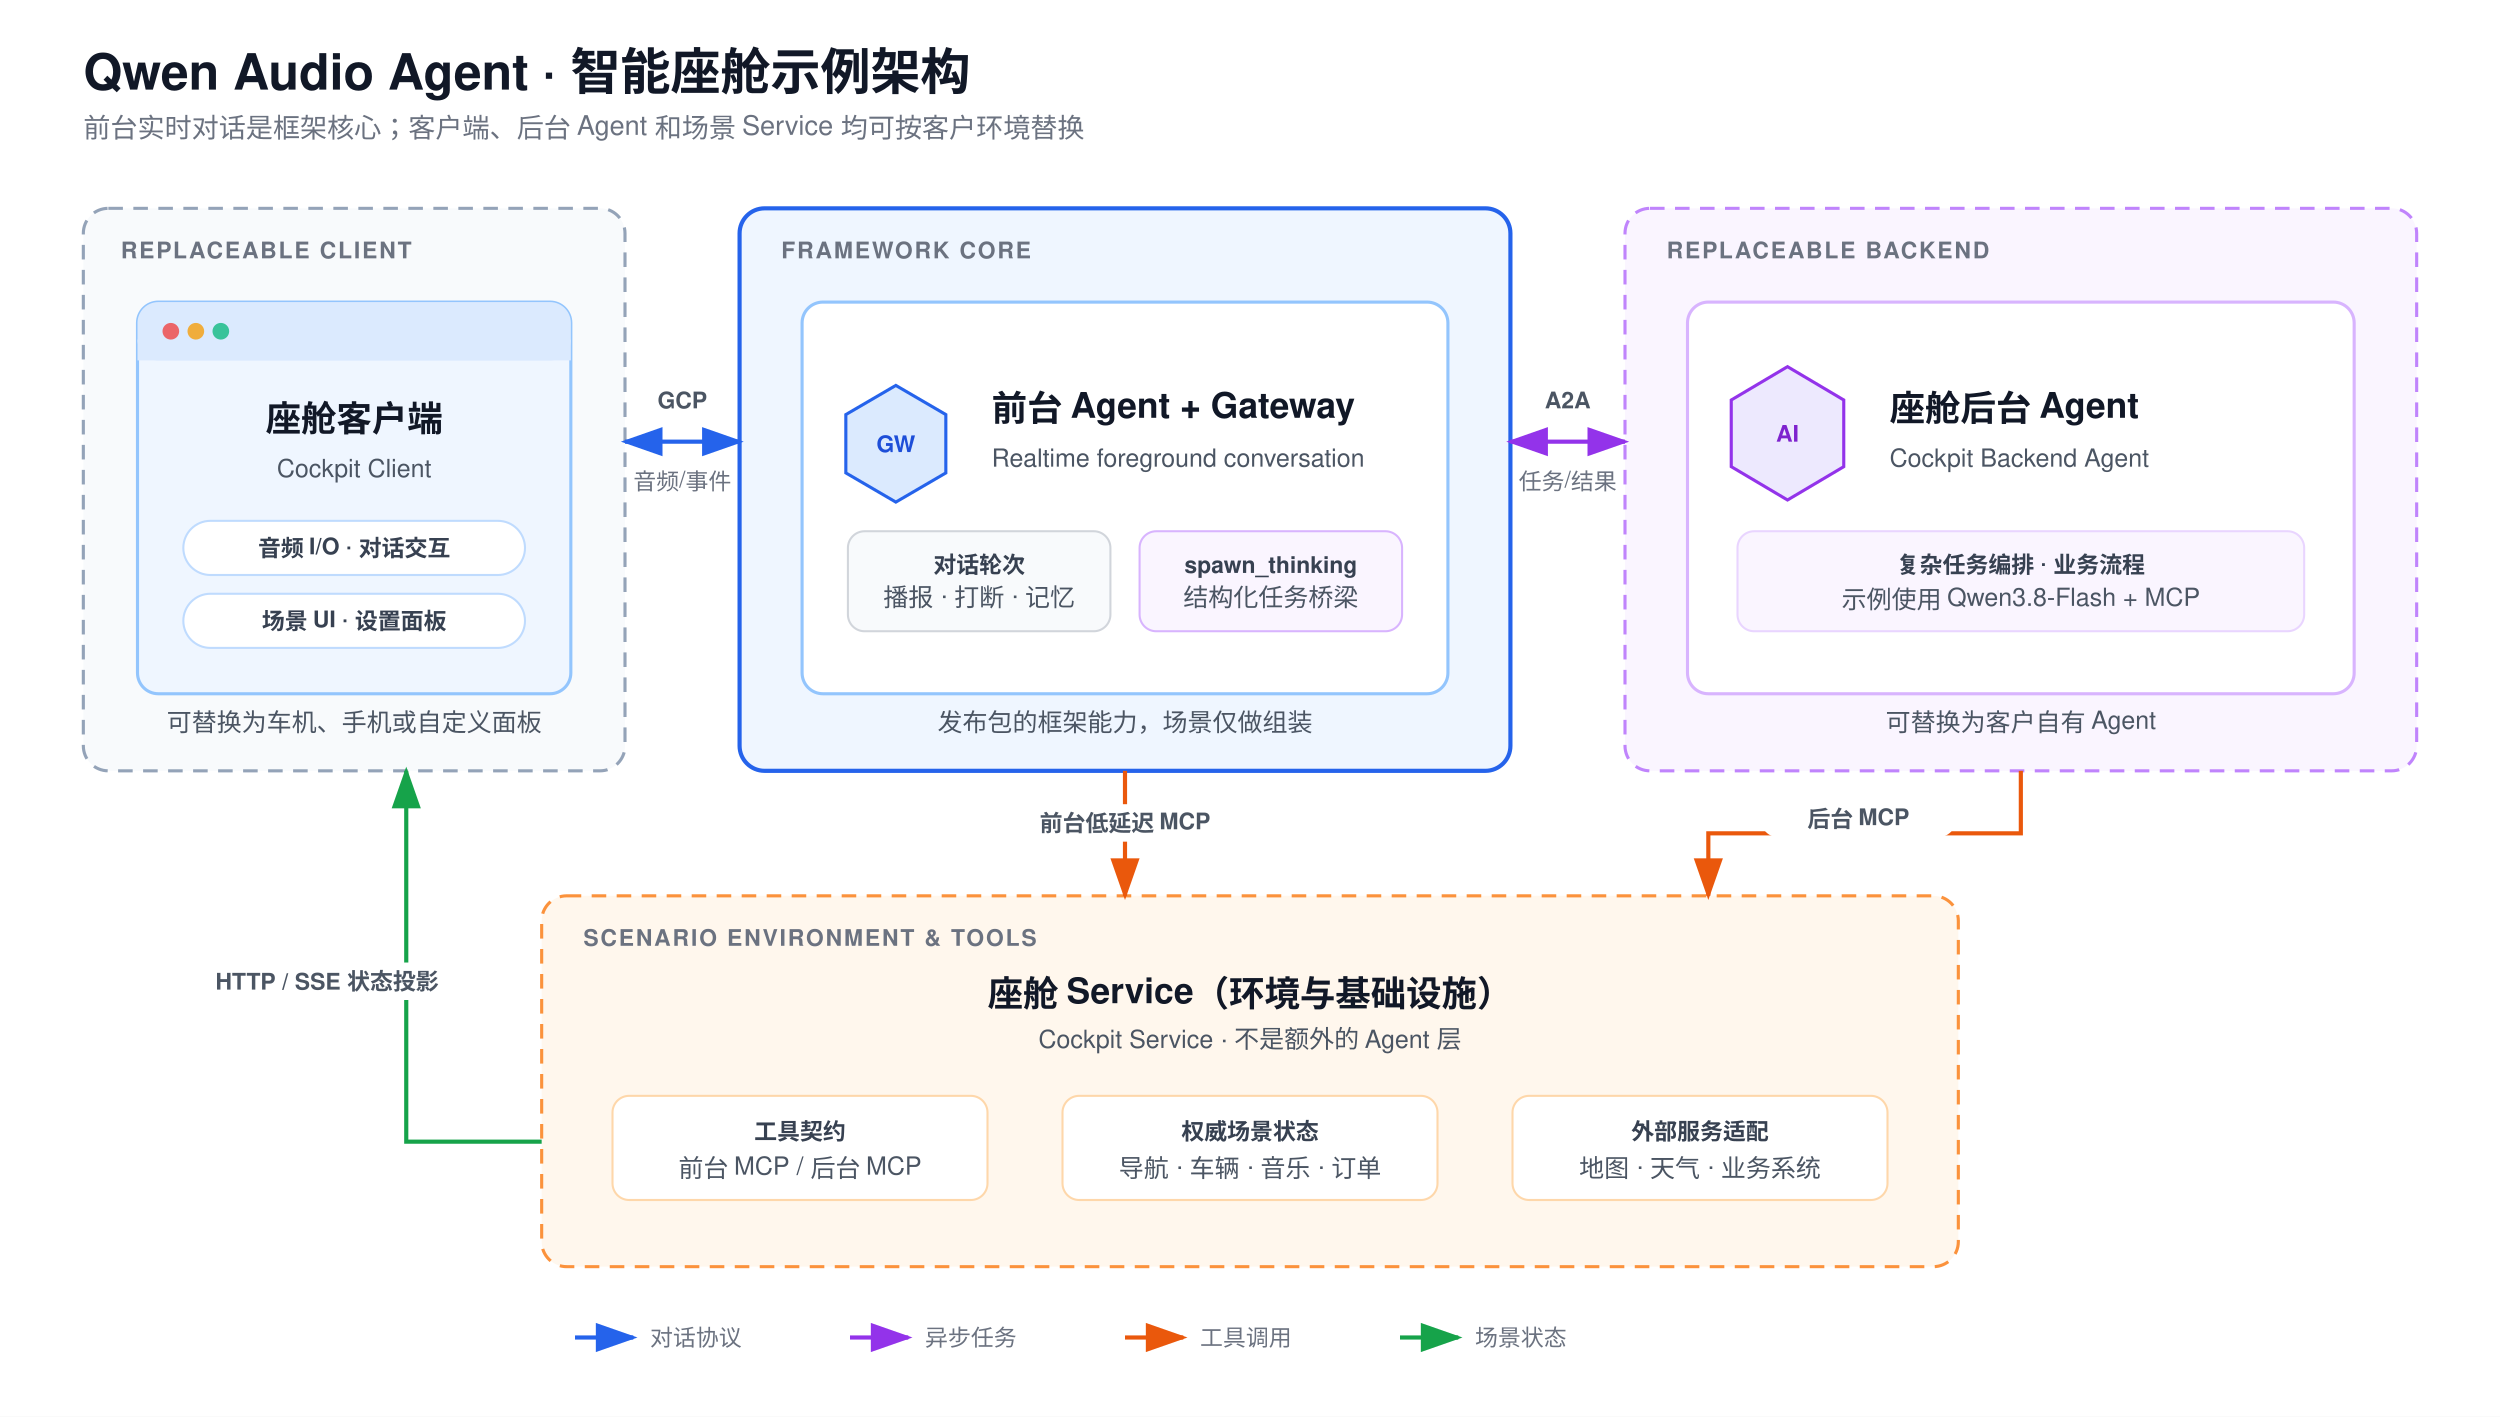
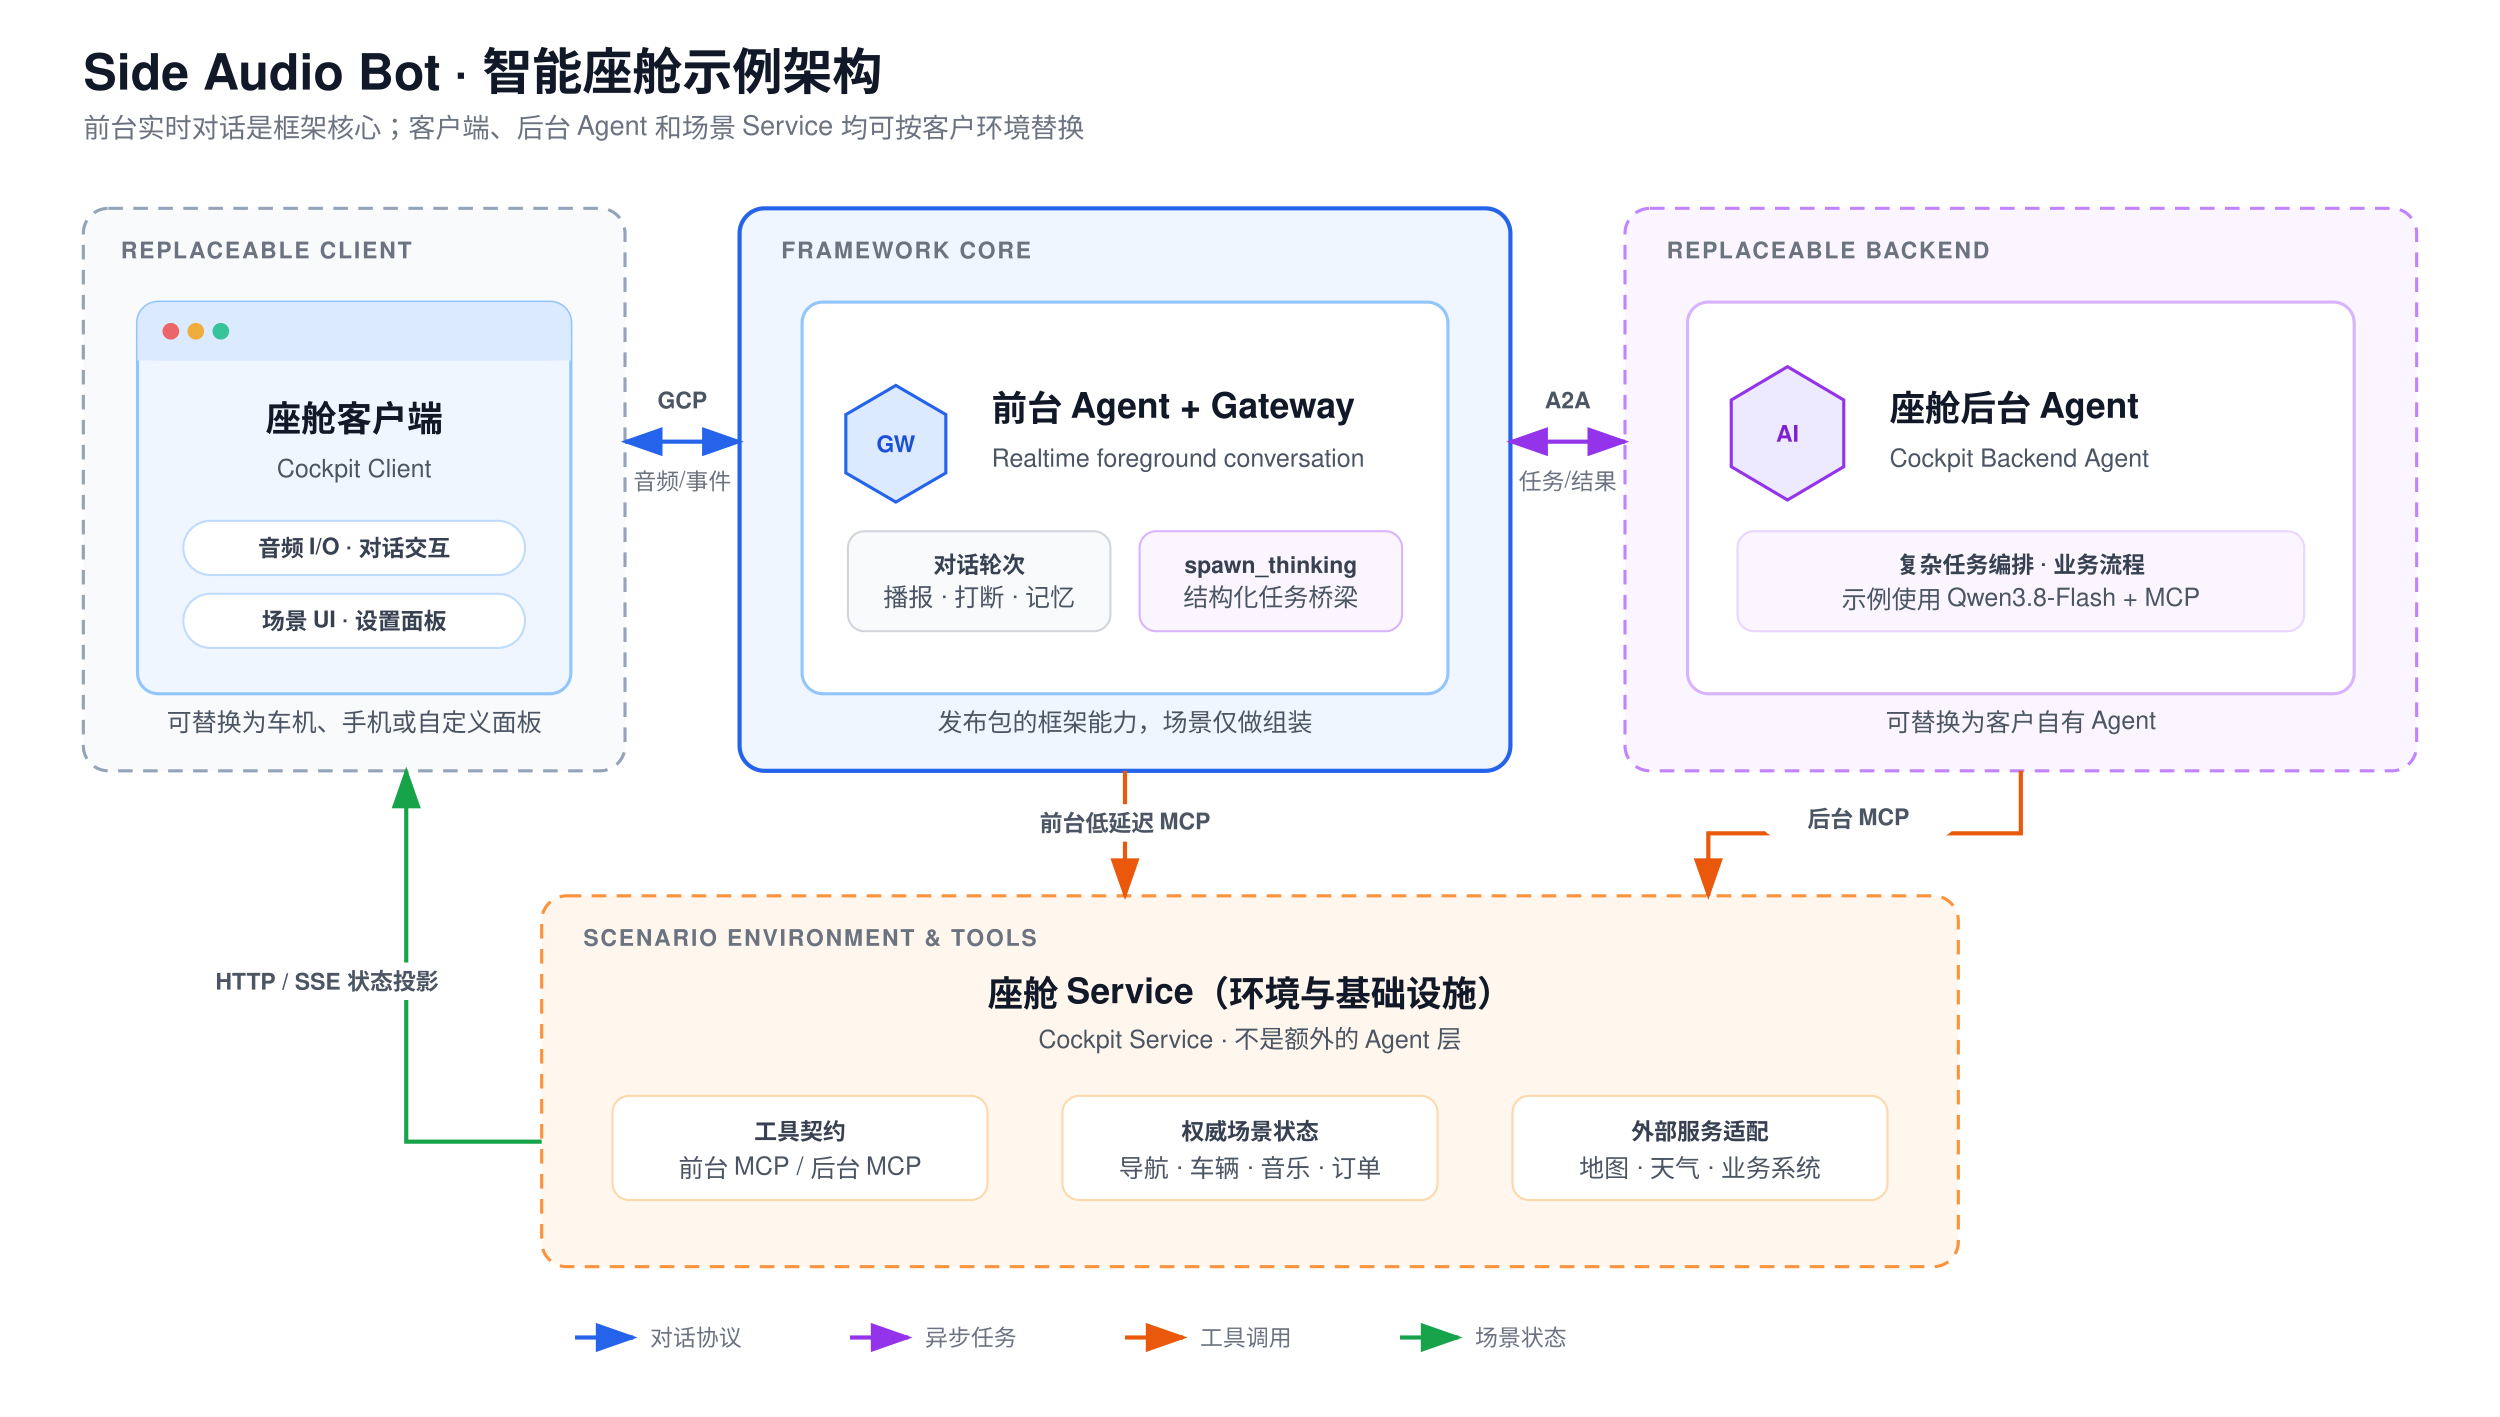
<svg xmlns="http://www.w3.org/2000/svg" viewBox="0 0 1200 680" width="1200" height="680" role="img" aria-labelledby="title desc">
  <style>
    text { font-family: 'Alibaba PuHuiTi', 'Heiti SC', 'PingFang SC', 'Helvetica Neue', Helvetica, Arial, sans-serif; }
    .title { fill: #111827; font-size: 24px; font-weight: 700; }
    .subtitle { fill: #6b7280; font-size: 13px; }
    .group-label { fill: #6b7280; font-size: 11px; font-weight: 700; letter-spacing: 0.08em; }
    .node-title { fill: #111827; font-size: 17px; font-weight: 700; }
    .node-subtitle { fill: #4b5563; font-size: 12px; }
    .chip { fill: #374151; font-size: 11px; font-weight: 600; }
    .flow-label { fill: #4b5563; font-size: 11px; font-weight: 600; }
    .legend { fill: #6b7280; font-size: 11px; }
  </style>
  <defs>
    <marker id="arrow-blue" markerWidth="10" markerHeight="7" refX="9" refY="3.5" orient="auto">
      <polygon points="0 0,10 3.5,0 7" fill="#2563eb" />
    </marker>
    <marker id="arrow-blue-start" markerWidth="10" markerHeight="7" refX="1" refY="3.5" orient="auto">
      <polygon points="10 0,0 3.5,10 7" fill="#2563eb" />
    </marker>
    <marker id="arrow-purple" markerWidth="10" markerHeight="7" refX="9" refY="3.5" orient="auto">
      <polygon points="0 0,10 3.5,0 7" fill="#9333ea" />
    </marker>
    <marker id="arrow-purple-start" markerWidth="10" markerHeight="7" refX="1" refY="3.5" orient="auto">
      <polygon points="10 0,0 3.5,10 7" fill="#9333ea" />
    </marker>
    <marker id="arrow-orange" markerWidth="10" markerHeight="7" refX="9" refY="3.5" orient="auto">
      <polygon points="0 0,10 3.5,0 7" fill="#ea580c" />
    </marker>
    <marker id="arrow-green" markerWidth="10" markerHeight="7" refX="9" refY="3.5" orient="auto">
      <polygon points="0 0,10 3.5,0 7" fill="#16a34a" />
    </marker>
  </defs>
  <rect width="1200" height="680" fill="#ffffff" />
-   <text x="40" y="43" class="title">Qwen Audio Agent · 智能座舱示例架构</text>
+   <text x="40" y="43" class="title">Side Audio Bot · 智能座舱示例架构</text>
  <text x="40" y="66" class="subtitle">前台实时对话是框架核心；客户端、后台 Agent 和场景 Service 均可按客户环境替换</text>
  <rect x="40" y="100" width="260" height="270" rx="12" fill="#f8fafc" stroke="#94a3b8" stroke-width="1.5" stroke-dasharray="7 5" />
  <text x="58" y="124" class="group-label">REPLACEABLE CLIENT</text>
  <rect x="66" y="145" width="208" height="188" rx="10" fill="#eff6ff" stroke="#93c5fd" stroke-width="1.5" />
  <rect x="66" y="145" width="208" height="28" rx="10" fill="#dbeafe" />
  <rect x="66" y="163" width="208" height="10" fill="#dbeafe" />
  <circle cx="82" cy="159" r="4" fill="#ef4444" opacity="0.8" />
  <circle cx="94" cy="159" r="4" fill="#f59e0b" opacity="0.8" />
  <circle cx="106" cy="159" r="4" fill="#10b981" opacity="0.8" />
  <text x="170" y="207" text-anchor="middle" class="node-title">座舱客户端</text>
  <text x="170" y="229" text-anchor="middle" class="node-subtitle">Cockpit Client</text>
  <rect x="88" y="250" width="164" height="26" rx="13" fill="#ffffff" stroke="#bfdbfe" />
  <text x="170" y="267" text-anchor="middle" class="chip">音频 I/O · 对话交互</text>
  <rect x="88" y="285" width="164" height="26" rx="13" fill="#ffffff" stroke="#bfdbfe" />
  <text x="170" y="302" text-anchor="middle" class="chip">场景 UI · 设置面板</text>
  <text x="170" y="351" text-anchor="middle" class="node-subtitle">可替换为车机、手机或自定义面板</text>
  <rect x="355" y="100" width="370" height="270" rx="12" fill="#eff6ff" stroke="#2563eb" stroke-width="2" />
  <text x="375" y="124" class="group-label" fill="#1d4ed8">FRAMEWORK CORE</text>
  <rect x="385" y="145" width="310" height="188" rx="10" fill="#ffffff" stroke="#93c5fd" stroke-width="1.5" />
  <polygon points="430,185 454,199 454,227 430,241 406,227 406,199" fill="#dbeafe" stroke="#2563eb" stroke-width="1.5" />
  <text x="430" y="217" text-anchor="middle" fill="#1d4ed8" font-size="11" font-weight="700">GW</text>
  <text x="476" y="202" class="node-title">前台 Agent + Gateway</text>
  <text x="476" y="224" class="node-subtitle">Realtime foreground conversation</text>
  <rect x="407" y="255" width="126" height="48" rx="8" fill="#f8fafc" stroke="#d1d5db" />
  <text x="470" y="275" text-anchor="middle" class="chip">对话轮次</text>
  <text x="470" y="291" text-anchor="middle" class="node-subtitle">播报 · 打断 · 记忆</text>
  <rect x="547" y="255" width="126" height="48" rx="8" fill="#faf5ff" stroke="#d8b4fe" />
  <text x="610" y="275" text-anchor="middle" class="chip">spawn_thinking</text>
  <text x="610" y="291" text-anchor="middle" class="node-subtitle">结构化任务桥梁</text>
  <text x="540" y="351" text-anchor="middle" class="node-subtitle">发布包的框架能力，场景仅做组装</text>
  <rect x="780" y="100" width="380" height="270" rx="12" fill="#faf5ff" stroke="#c084fc" stroke-width="1.5" stroke-dasharray="7 5" />
  <text x="800" y="124" class="group-label">REPLACEABLE BACKEND</text>
  <rect x="810" y="145" width="320" height="188" rx="10" fill="#ffffff" stroke="#d8b4fe" stroke-width="1.5" />
  <polygon points="858,176 885,192 885,224 858,240 831,224 831,192" fill="#ede9fe" stroke="#9333ea" stroke-width="1.5" />
  <text x="858" y="212" text-anchor="middle" fill="#7e22ce" font-size="11" font-weight="700">AI</text>
  <text x="907" y="202" class="node-title">座舱后台 Agent</text>
  <text x="907" y="224" class="node-subtitle">Cockpit Backend Agent</text>
  <rect x="834" y="255" width="272" height="48" rx="8" fill="#faf5ff" stroke="#e9d5ff" />
  <text x="970" y="275" text-anchor="middle" class="chip">复杂任务编排 · 业务流程</text>
  <text x="970" y="292" text-anchor="middle" class="node-subtitle">示例使用 Qwen3.8-Flash + MCP</text>
  <text x="970" y="351" text-anchor="middle" class="node-subtitle">可替换为客户自有 Agent</text>
  <path d="M300 212 L355 212" fill="none" stroke="#2563eb" stroke-width="2" marker-start="url(#arrow-blue-start)" marker-end="url(#arrow-blue)" />
  <rect x="305" y="183" width="45" height="18" rx="9" fill="#ffffff" />
  <text x="327.5" y="196" text-anchor="middle" class="flow-label">GCP</text>
  <text x="327.5" y="235" text-anchor="middle" class="legend">音频/事件</text>
  <path d="M725 212 L780 212" fill="none" stroke="#9333ea" stroke-width="2" marker-start="url(#arrow-purple-start)" marker-end="url(#arrow-purple)" />
  <rect x="730" y="183" width="45" height="18" rx="9" fill="#ffffff" />
  <text x="752.5" y="196" text-anchor="middle" class="flow-label">A2A</text>
  <text x="752.5" y="235" text-anchor="middle" class="legend">任务/结果</text>
  <rect x="260" y="430" width="680" height="178" rx="12" fill="#fff7ed" stroke="#fb923c" stroke-width="1.5" stroke-dasharray="7 5" />
  <text x="280" y="454" class="group-label">SCENARIO ENVIRONMENT &amp; TOOLS</text>
  <text x="600" y="483" text-anchor="middle" class="node-title">座舱 Service（环境与基础设施）</text>
  <text x="600" y="503" text-anchor="middle" class="node-subtitle">Cockpit Service · 不是额外的 Agent 层</text>
  <rect x="294" y="526" width="180" height="50" rx="8" fill="#ffffff" stroke="#fed7aa" />
  <text x="384" y="547" text-anchor="middle" class="chip">工具契约</text>
  <text x="384" y="565" text-anchor="middle" class="node-subtitle">前台 MCP / 后台 MCP</text>
  <rect x="510" y="526" width="180" height="50" rx="8" fill="#ffffff" stroke="#fed7aa" />
  <text x="600" y="547" text-anchor="middle" class="chip">权威场景状态</text>
  <text x="600" y="565" text-anchor="middle" class="node-subtitle">导航 · 车辆 · 音乐 · 订单</text>
  <rect x="726" y="526" width="180" height="50" rx="8" fill="#ffffff" stroke="#fed7aa" />
  <text x="816" y="547" text-anchor="middle" class="chip">外部服务适配</text>
  <text x="816" y="565" text-anchor="middle" class="node-subtitle">地图 · 天气 · 业务系统</text>
  <path d="M540 370 L540 430" fill="none" stroke="#ea580c" stroke-width="2" marker-end="url(#arrow-orange)" />
  <rect x="472" y="386" width="136" height="18" rx="9" fill="#ffffff" />
  <text x="540" y="399" text-anchor="middle" class="flow-label">前台低延迟 MCP</text>
  <path d="M970 370 L970 400 L820 400 L820 430" fill="none" stroke="#ea580c" stroke-width="2" marker-end="url(#arrow-orange)" />
  <rect x="845" y="384" width="94" height="18" rx="9" fill="#ffffff" />
  <text x="892" y="397" text-anchor="middle" class="flow-label">后台 MCP</text>
  <path d="M260 548 L195 548 L195 370" fill="none" stroke="#16a34a" stroke-width="2" marker-end="url(#arrow-green)" />
  <rect x="94" y="462" width="126" height="18" rx="9" fill="#ffffff" />
  <text x="157" y="475" text-anchor="middle" class="flow-label">HTTP / SSE 状态投影</text>
  <g transform="translate(276 642)">
    <line x1="0" y1="0" x2="28" y2="0" stroke="#2563eb" stroke-width="2" marker-end="url(#arrow-blue)" />
    <text x="36" y="4" class="legend">对话协议</text>
    <line x1="132" y1="0" x2="160" y2="0" stroke="#9333ea" stroke-width="2" marker-end="url(#arrow-purple)" />
    <text x="168" y="4" class="legend">异步任务</text>
    <line x1="264" y1="0" x2="292" y2="0" stroke="#ea580c" stroke-width="2" marker-end="url(#arrow-orange)" />
    <text x="300" y="4" class="legend">工具调用</text>
    <line x1="396" y1="0" x2="424" y2="0" stroke="#16a34a" stroke-width="2" marker-end="url(#arrow-green)" />
    <text x="432" y="4" class="legend">场景状态</text>
  </g>
</svg>
